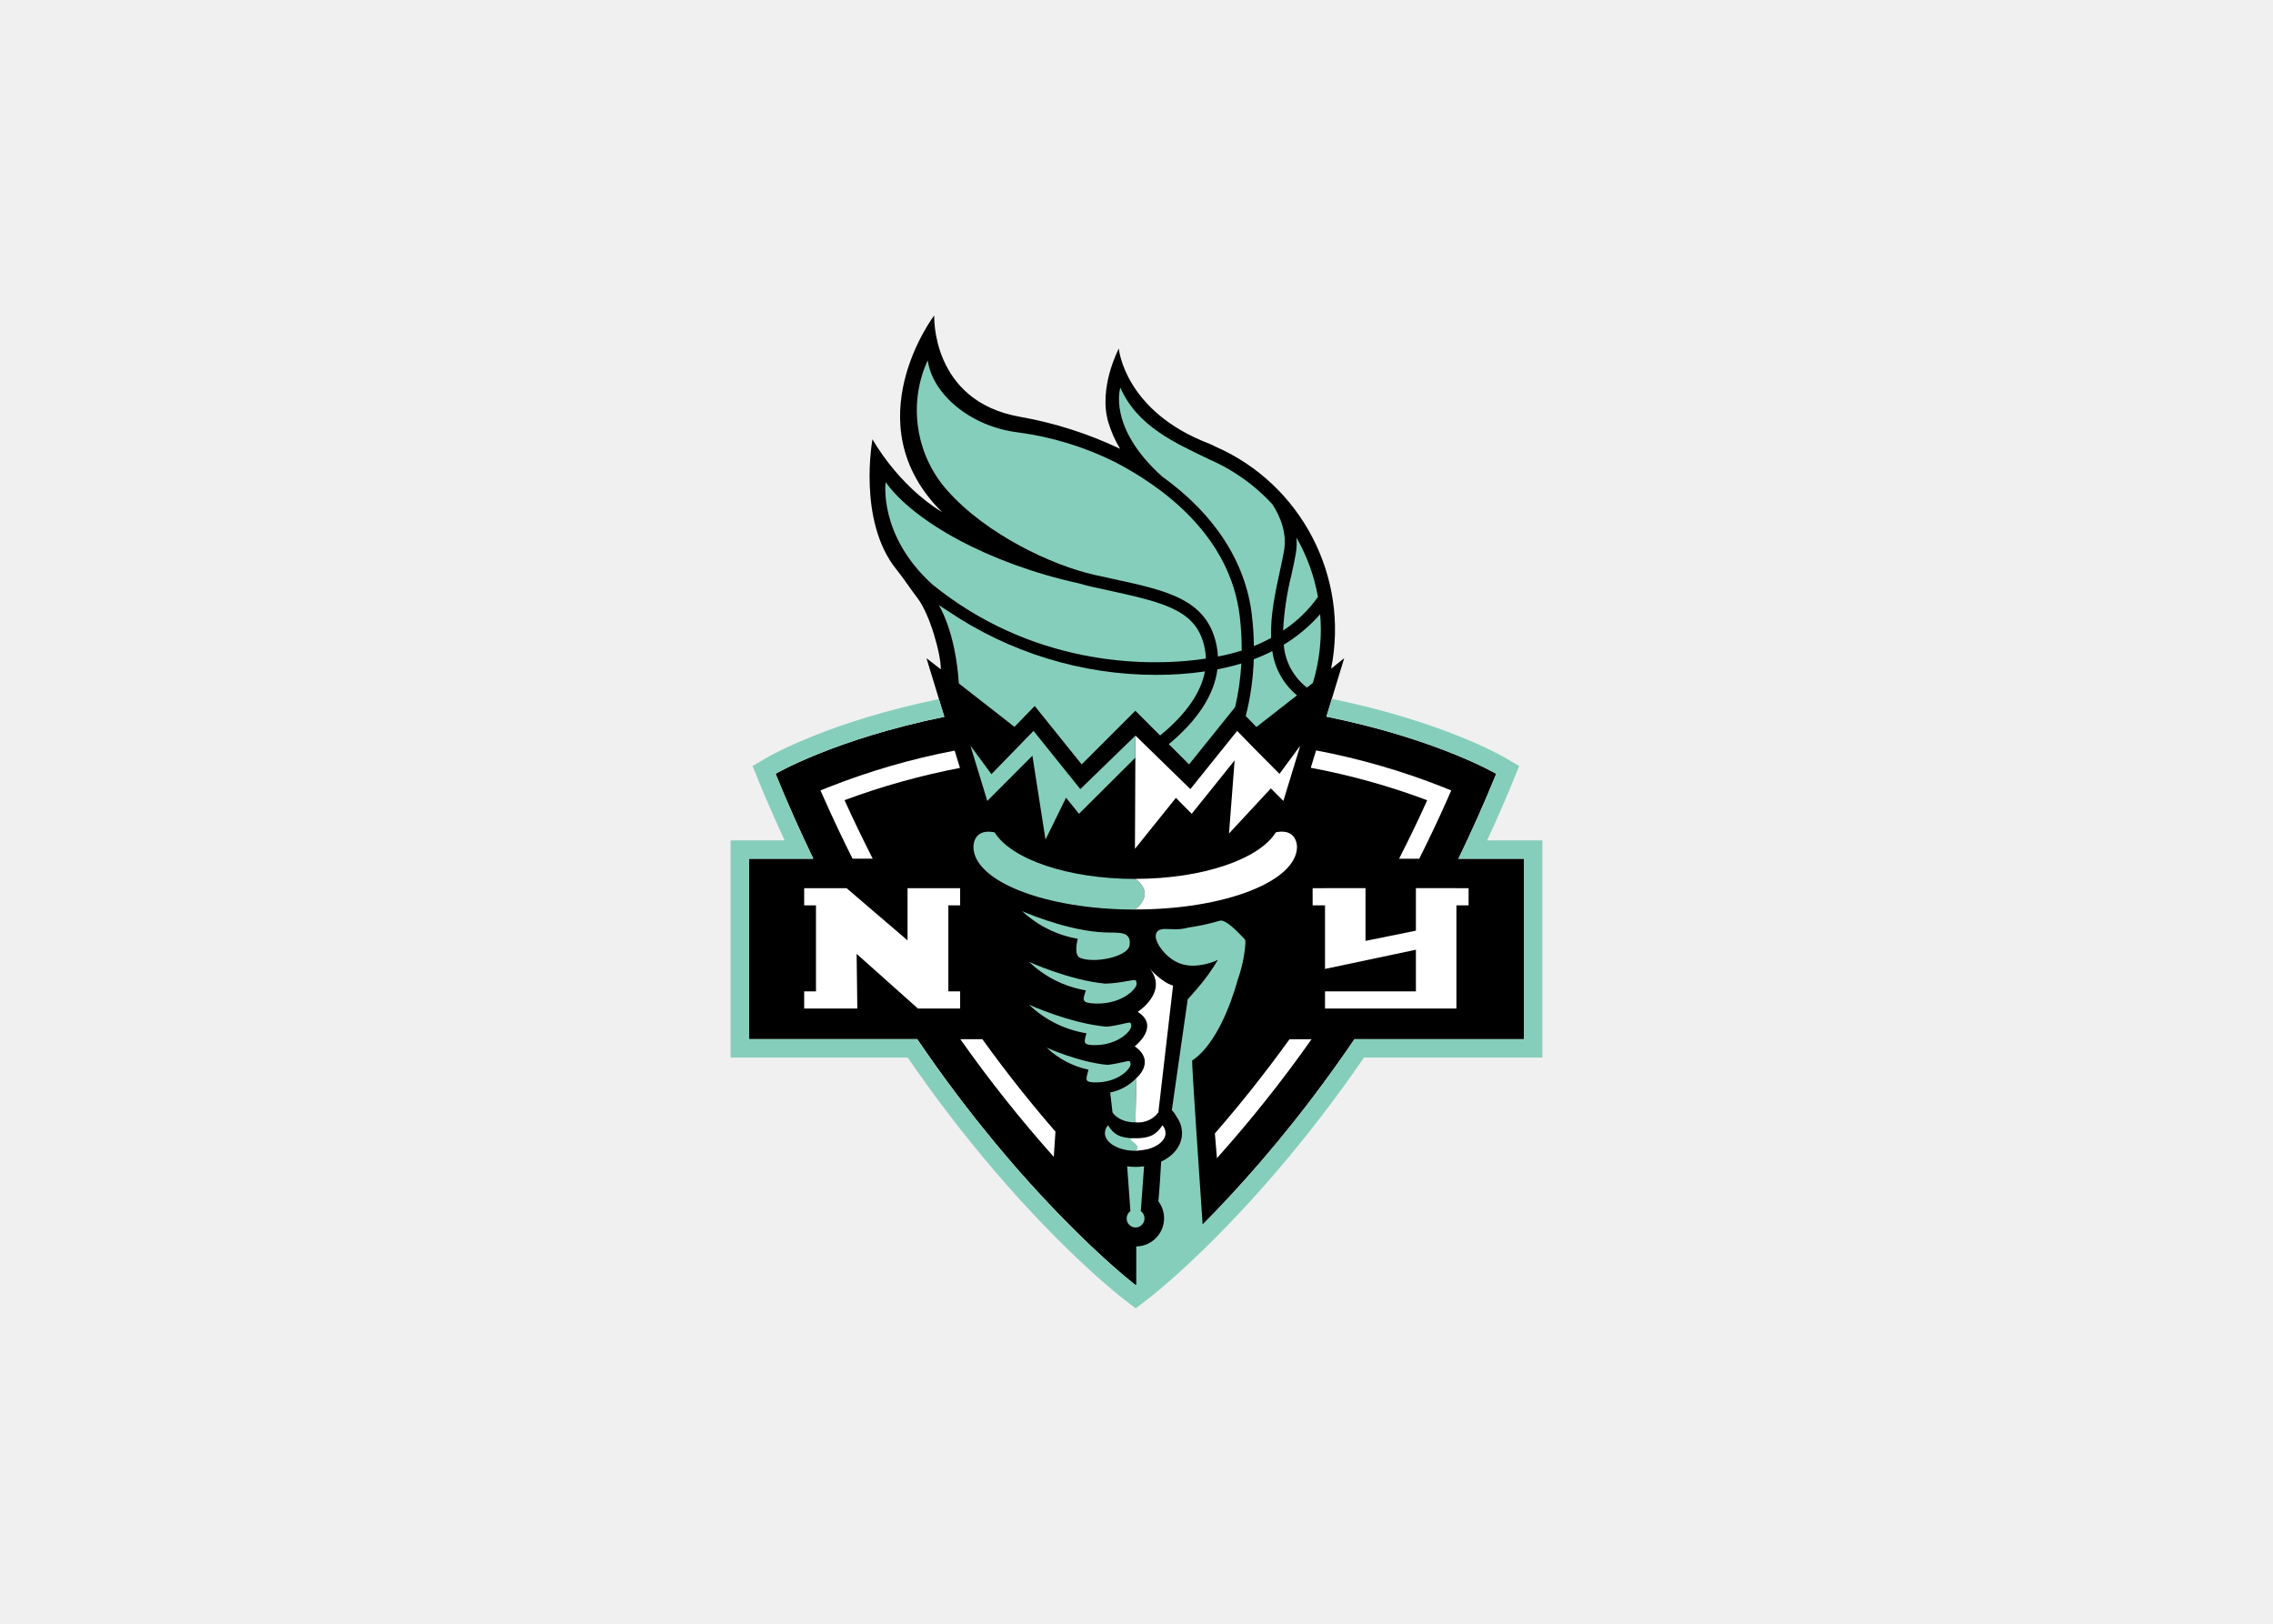
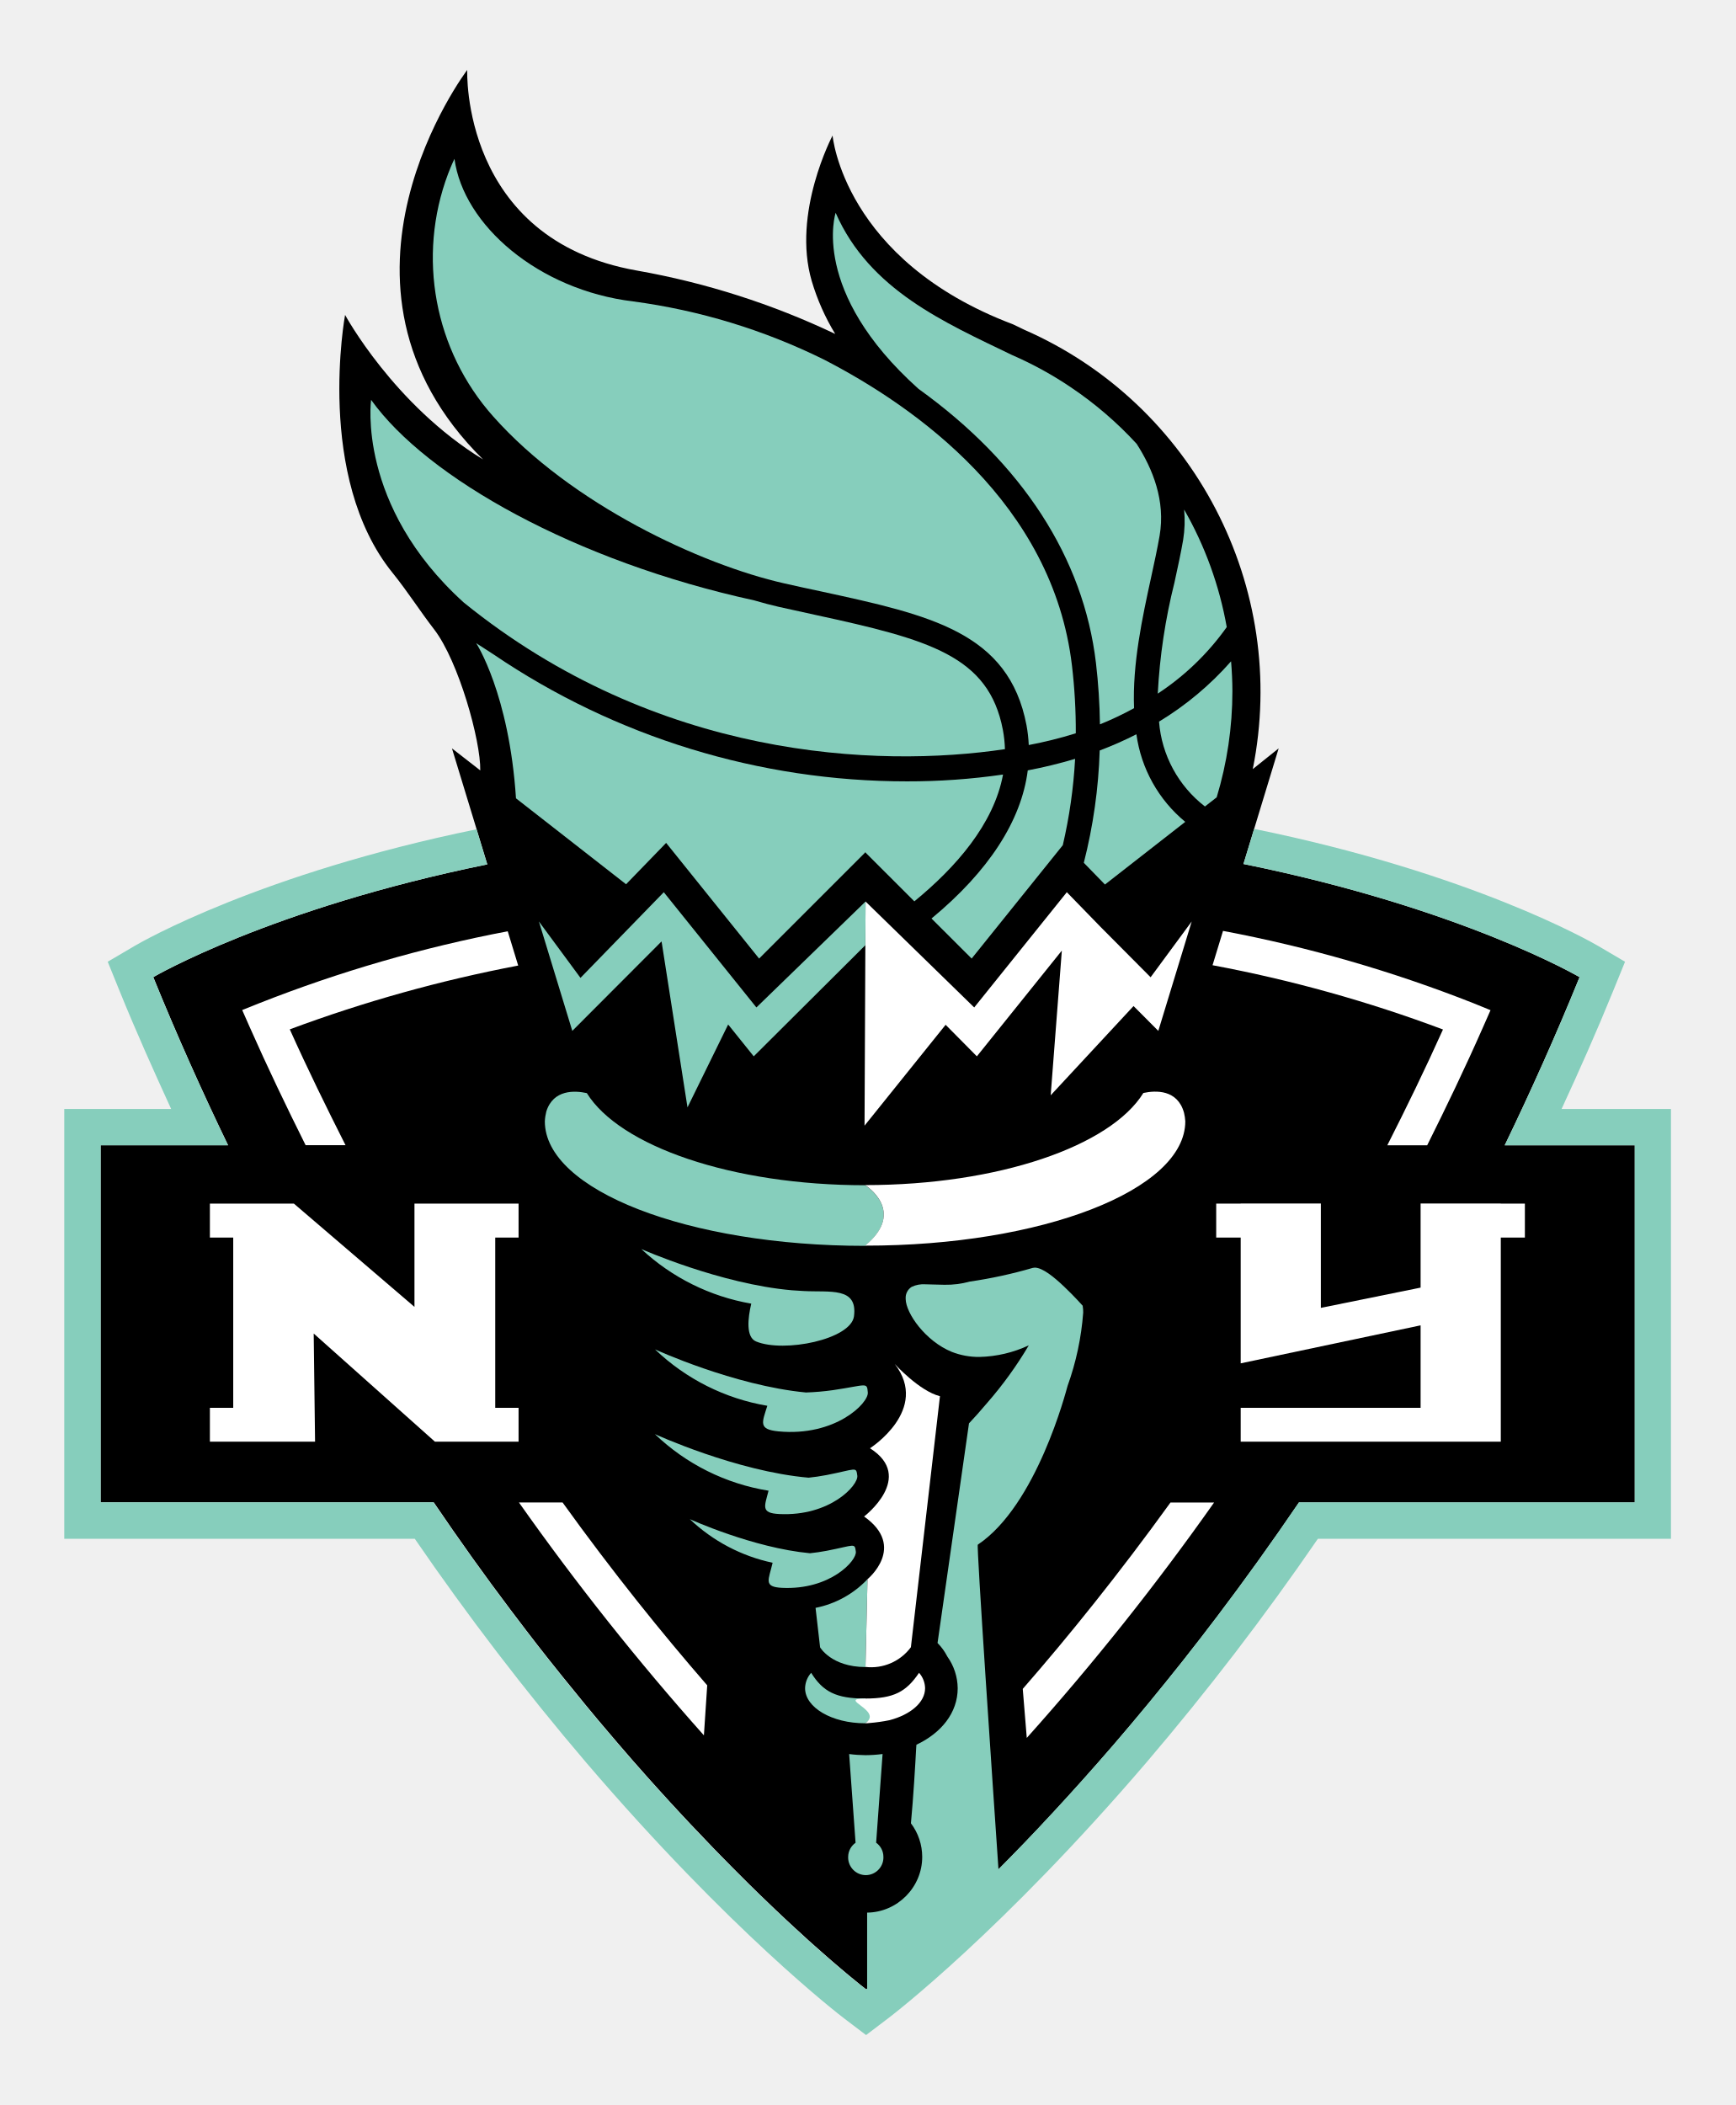
- <svg xmlns="http://www.w3.org/2000/svg" clip-rule="evenodd" fill-rule="evenodd" stroke-linejoin="round" stroke-miterlimit="2" viewBox="0 0 560 400">
+ <svg xmlns="http://www.w3.org/2000/svg" clip-rule="evenodd" fill-rule="evenodd" stroke-linejoin="round" stroke-miterlimit="2" viewBox="172 69 216 262">
  <g fill-rule="nonzero" transform="matrix(.963098 0 0 .963098 180 77.7049)">
    <path d="m202.989 138.971h-16.811c3.342-6.917 6.587-14.144 9.674-21.727 0 0-15.167-8.902-43.442-14.625l4.55-14.942-3.347 2.681c4.728-23.436-7.636-47.202-29.54-56.784l-1.464-.705c-21.903-8.276-23.305-24.391-23.305-24.391s-5.291 9.987-2.69 18.818c.712 2.394 1.73 4.687 3.029 6.821-8.139-3.87-16.763-6.625-25.638-8.192-22.808-4.017-21.922-25.925-21.922-25.925s-20.951 27.618 2.042 50.337c-11.543-7.054-17.83-18.676-17.83-18.676s-3.893 20.943 6.137 33.332c1.909 2.359 3.527 4.916 5.383 7.319 3.157 4.113 6.019 14.369 5.953 18.213l-3.66-2.848 4.497 14.748.075.243c-28.103 5.731-43.172 14.571-43.172 14.571 3.086 7.584 6.326 14.81 9.668 21.728h-16.476v46.149h43.058c3.336 4.914 6.642 9.538 9.916 13.87.683.913 1.367 1.808 2.05 2.699.961 1.258 1.92 2.489 2.875 3.694.588.741 1.176 1.476 1.763 2.205 1.02 1.27 2.03 2.51 3.029 3.721.534.648 1.067 1.292 1.596 1.922.865 1.032 1.72 2.039 2.566 3.02.662.772 1.323 1.535 1.967 2.275.644.741 1.375 1.561 2.054 2.32l1.23 1.366c1.045 1.16 2.074 2.281 3.087 3.364l1.049 1.12c1.029 1.094 2.033 2.146 3.011 3.157l.944.97c.97.994 1.909 1.94 2.817 2.84l.882.881c.882.882 1.728 1.685 2.549 2.469l.806.776c.499.472.979.926 1.451 1.363.309.291.604.564.904.837.657.609 1.292 1.186 1.887 1.729l.82.732c.542.48 1.054.934 1.534 1.353l.75.653 1.137.97.714.604.591.489.763.622.414.339.283.221.476.374.652-.511.062-.048.41-.331.825-.67.37-.305 1.243-1.049.185-.154c.512-.441 1.085-.93 1.693-1.464l.23-.225c.643-.568 1.322-1.19 2.076-1.856l.291-.264c.773-.697 1.589-1.448 2.447-2.253l.177-.164c1.829-1.715 3.853-3.663 6.044-5.855l.089-.088c1.075-1.076 2.188-2.21 3.337-3.404l.269-.277c1.152-1.191 2.328-2.437 3.527-3.739.071-.075.137-.15.208-.221 2.477-2.672 5.088-5.581 7.799-8.721l.256-.299c1.29-1.5 2.603-3.056 3.937-4.67l.52-.63c1.314-1.596 2.646-3.242 3.995-4.938.167-.212.335-.441.507-.644 1.389-1.763 2.791-3.567 4.206-5.441 3.465-4.576 7.001-9.483 10.559-14.717h43.402z" />
    <path d="m124.532 90.521c-.82 6.494-5.048 13.028-12.442 19.144l5.189 5.176 11.781-14.651c.854-3.666 1.387-7.4 1.591-11.159-2.013.6-4.055 1.098-6.119 1.49z" fill="#86cebc" />
    <path d="m138.574 85.856c-1.541.786-3.124 1.485-4.744 2.094-.153 4.899-.842 9.766-2.054 14.515l2.733 2.808 10.379-8.099c-3.452-2.844-5.707-6.887-6.314-11.318z" fill="#86cebc" />
    <path d="m58.719 146.511v4.387h-3.016v22h3.016v4.379h-10.811l-15.669-13.977.176 13.977h-13.593v-4.379h3.016v-22h-3.016v-4.387h10.859l15.582 13.346v-13.346z" fill="#fff" />
    <path d="m188.784 146.511h-3.113v-.018h-10.365v10.873l-12.892 2.618v-13.491h-10.361v.018h-3.166v4.387h3.166v16.255l23.253-4.911v10.656h-23.253v4.379h33.618v-26.379h3.113z" fill="#fff" />
    <path d="m145.721 110.048-5.312 7.209-6.464-6.503-4.365-4.489-.044.058-.022-.022v.048l-11.904 14.81-14.043-13.69-.132 28.967 10.48-13.037 4.039 4.078 10.982-13.668-1.441 18.703 10.709-11.534 3.201 3.21z" fill="#fff" />
    <path d="m89.458 121.159-11.97-14.894-10.767 11.071-5.374-7.288 4.316 14.14 11.525-11.552.018.022 3.346 21.415 5.256-10.71 3.306 4.114 14.427-14.364.026-5.644z" fill="#86cebc" />
    <path d="m95.552 157.806c-.552-.03-1.05-.061-1.513-.097-9.259-.806-19.452-5.326-19.452-5.326 3.948 3.682 8.886 6.134 14.206 7.055-.441 1.882-.715 4.334.626 4.889 3.606 1.491 12.261-.26 12.653-3.262.494-3.827-3.117-3.069-6.52-3.259z" fill="#86cebc" />
    <path d="m99.392 170.61c-1.17.167-2.347.27-3.527.309-9.286-.882-19.51-5.569-19.51-5.569 3.999 3.826 9.057 6.366 14.514 7.288-.661 2.139-1.221 3.051 1.442 3.307 7.341.697 11.662-3.646 11.547-5.026s-.106-.953-4.466-.309z" fill="#86cebc" />
    <path d="m98.523 181.589c-.815.158-1.591.264-2.332.343h.031c-9.365-.811-19.885-5.634-19.885-5.634 4.04 3.873 9.166 6.424 14.691 7.314-.516 2.024-1.045 2.897 1.389 3.016 6.574.317 10.242-3.73 10.083-4.956-.159-1.225-.115-.837-3.977-.083z" fill="#86cebc" />
    <path d="m98.545 191.376c-.749.146-1.472.243-2.16.318-7.376-.688-15.537-4.409-15.537-4.409 2.977 2.833 6.684 4.786 10.705 5.639-.503 2.204-1.244 3.122 1.216 3.241 6.217.299 9.7-3.528 9.541-4.687-.158-1.16-.11-.811-3.765-.102z" fill="#86cebc" />
    <path d="m97.104 198.753.586 5.101s1.464 2.539 5.868 2.548l.26-11.357c-1.798 1.903-4.146 3.2-6.714 3.708z" fill="#86cebc" />
    <path d="m103.558 206.402.26-11.357s5.102-4.184-.441-8.1c0 0 6.658-5.079.763-8.818 0 0 7.787-4.973 3.197-10.894 0 0 3.183 3.505 5.846 4.166l-3.756 32.437c-1.36 1.843-3.612 2.818-5.886 2.549" fill="#fff" />
    <path d="m103.505 210.472c-3.743 0-5.44-.882-6.97-3.325-.49.548-.769 1.254-.785 1.989 0 2.5 3.474 4.532 7.755 4.532 2.496-1.635 0-3.196 0-3.196z" fill="#86cebc" />
    <path d="m111.261 209.136c-.015-.735-.292-1.44-.781-1.989-1.662 2.447-3.231 3.325-6.975 3.325-3.743 0 2.496 1.561 0 3.196.183.005.366-.005.547-.031.88-.069 1.754-.193 2.619-.37 2.703-.71 4.59-2.293 4.59-4.131z" fill="#fff" />
    <path d="m124.404 215.56c8.654-9.662 16.738-19.82 24.21-30.422h-5.635c-6.688 9.259-13.174 17.301-19.095 24.086z" fill="#fff" />
    <path d="m83.101 208.765c-5.816-6.697-12.16-14.549-18.695-23.632h-5.639c7.39 10.479 15.371 20.527 23.906 30.096z" fill="#fff" />
    <path d="m182.153 120.617c-10.475-4.135-21.318-7.266-32.384-9.352l-1.354 4.436c10.15 1.899 20.115 4.678 29.783 8.306-2.332 5.19-4.748 10.141-7.195 14.964h5.154c2.464-4.938 4.894-9.991 7.23-15.29l.957-2.169z" fill="#fff" />
    <path d="m58.67 115.745-1.353-4.431c-10.972 2.089-21.724 5.202-32.115 9.298l-2.205.882.957 2.169c2.341 5.291 4.775 10.353 7.24 15.295h5.158c-2.451-4.85-4.872-9.779-7.204-14.968 9.592-3.572 19.468-6.33 29.522-8.245z" fill="#fff" />
    <path d="m103.505 144.134c-17.234 0-31.709-5.053-35.964-11.904-1.53-.34-4.334-.503-5.238 2.381-.106.415-.17.841-.189 1.27 0 8.884 18.518 16.088 41.391 16.088 5.428-4.48.009-7.83 0-7.835z" fill="#86cebc" />
    <path d="m144.893 135.872c-.022-.37-.077-.738-.164-1.098-.837-3.047-3.69-2.901-5.255-2.562-4.25 6.865-18.73 11.905-35.969 11.905 0 0 5.428 3.355 0 7.825 22.857.018 41.388-7.186 41.388-16.07z" fill="#fff" />
    <g fill="#86cebc">
      <path d="m202.981 134.276h-9.453c2.279-4.938 4.524-9.987 6.671-15.264l1.53-3.761-3.497-2.055c-.934-.546-16.313-9.378-44.442-15.114l-1.38 4.537c28.275 5.732 43.442 14.625 43.442 14.625-3.087 7.583-6.332 14.81-9.674 21.727h16.803v46.145h-43.402c-3.558 5.233-7.094 10.14-10.56 14.717-1.415 1.874-2.817 3.677-4.206 5.441-.172.211-.339.44-.507.643-1.349 1.696-2.681 3.342-3.994 4.938l-.521.631c-1.331 1.611-2.644 3.167-3.937 4.669l-.256.3c-2.711 3.139-5.321 6.049-7.799 8.721-.071.07-.137.145-.207.22-1.211 1.305-2.387 2.552-3.527 3.739l-.269.278c-1.05 1.089-2.064 2.121-3.051 3.113-.732-10.705-2.849-41.82-2.672-41.939 7.627-5.101 11.419-19.88 11.604-20.519 1.099-3.051 1.779-6.237 2.019-9.471.005-.277-.016-.555-.061-.829v-.052l-.04-.049s-1.076-1.208-2.359-2.425-2.751-2.434-3.783-2.46c-.093.001-.187.013-.277.035-2.656.775-5.362 1.364-8.1 1.764h-.026c-1.069.298-2.175.439-3.285.419-.882 0-1.741-.062-2.469-.062-.606-.043-1.213.069-1.763.326-.52.325-.82.91-.781 1.521v.062c.035 1.847 2.562 5.432 5.952 6.821 1.144.448 2.365.672 3.594.657 2.203-.053 4.371-.563 6.366-1.499-1.55 2.62-3.335 5.093-5.335 7.389-.939 1.107-1.763 2.037-2.394 2.694l-4.065 28.385c.509.511.934 1.099 1.261 1.741.858 1.197 1.328 2.629 1.345 4.101 0 3.152-2.094 5.776-5.335 7.305l-.031.406c-.106 2.028-.37 6.503-.679 9.748.946 1.251 1.458 2.776 1.458 4.344 0 3.919-3.2 7.155-7.119 7.199v9.81l-.15.115-.476-.375-.282-.22-.415-.34-.762-.622-.591-.489-.715-.604-1.137-.97-.75-.653c-.48-.44-.992-.881-1.534-1.353l-.82-.732c-.595-.542-1.23-1.12-1.887-1.728-.3-.274-.595-.547-.904-.838-.472-.441-.952-.882-1.45-1.362l-.807-.776c-.82-.785-1.667-1.601-2.549-2.469l-.881-.882c-.909-.903-1.848-1.849-2.818-2.84l-.943-.97c-.979-1.008-1.983-2.06-3.012-3.156l-1.049-1.12c-1.005-1.08-2.034-2.202-3.086-3.364l-1.23-1.367c-.679-.758-1.364-1.531-2.055-2.319-.648-.741-1.323-1.504-1.966-2.275-.847-.985-1.702-1.992-2.566-3.02-.529-.631-1.063-1.275-1.596-1.923-1.003-1.211-2.012-2.451-3.029-3.721-.588-.723-1.176-1.458-1.764-2.204-.952-1.205-1.911-2.437-2.875-3.695-.683-.882-1.366-1.786-2.05-2.698-3.262-4.339-6.568-8.962-9.916-13.871h-43.005v-46.136h16.463c-3.342-6.917-6.587-14.144-9.669-21.727 0 0 15.07-8.845 43.173-14.572l-1.384-4.537c-27.975 5.732-43.239 14.515-44.17 15.061l-3.496 2.055 1.526 3.761c2.147 5.291 4.409 10.326 6.67 15.264h-13.813v55.553h45.307c6.862 10.002 14.242 19.638 22.111 28.87 18.672 21.838 32.785 32.657 33.376 33.107l2.839 2.156 2.84-2.156c.59-.441 14.73-11.265 33.424-33.107 7.876-9.23 15.262-18.867 22.129-28.87h45.637v-55.553z" />
      <path d="m121.582 87.778c-.023-.839-.113-1.675-.269-2.499-1.821-9.559-9.532-11.658-24.148-14.832-1.556-.34-3.165-.688-4.828-1.063-.978-.22-2.05-.507-3.161-.833-23.068-5.031-42.3-15.815-49.517-25.916 0 0-1.9 13.633 11.97 26.189 24.946 20.22 53.433 21.419 69.953 18.954z" />
      <path d="m97.827 67.396c14.077 3.055 24.249 5.264 26.542 17.292.156.844.253 1.699.291 2.557 2.054-.388 4.084-.895 6.08-1.517.012-2.92-.152-5.838-.494-8.738-2.465-20.943-20.215-33.46-32.098-39.58-7.745-3.822-16.062-6.354-24.624-7.495-12.239-1.481-21.939-9.863-23.09-18.425 0 0-.357.701-.828 1.94-4.03 10.705-1.778 22.808 5.833 31.348 10.07 11.348 26.864 19.143 37.586 21.568 1.654.375 3.254.725 4.802 1.05z" />
      <path d="m130.1 41.012c-2.389-1.613-4.921-3.004-7.565-4.153-8.73-4.219-18.452-8.403-22.835-18.394 0 0-3.368 10.141 10.719 22.759 13.394 9.62 21.321 21.833 22.926 35.413.31 2.635.482 5.284.516 7.936 1.509-.611 2.981-1.309 4.409-2.09-.229-5.731 1.08-11.75 2.205-16.908.419-1.927.815-3.743 1.098-5.384.776-4.497-.882-8.637-2.972-11.877-2.536-2.76-5.389-5.211-8.501-7.302z" />
      <path d="m144.615 60.738c-.296 1.706-.697 3.554-1.125 5.516-1.181 4.701-1.903 9.506-2.156 14.347 3.481-2.287 6.505-5.202 8.915-8.598-.945-5.343-2.808-10.482-5.506-15.189.123 1.308.08 2.627-.128 3.924z" />
      <path d="m150.809 76.425c-2.688 3.058-5.829 5.687-9.311 7.795.337 4.328 2.496 8.316 5.934 10.966l1.517-1.182c1.345-4.446 2.03-9.066 2.032-13.712 0-1.305-.07-2.592-.172-3.867z" />
      <path d="m77.792 99.894 12.015 14.947 13.698-13.694v-.062l.031.031.031-.031v.062l6.305 6.3c5.326-4.361 10.277-9.973 11.463-16.388-4.114.596-8.267.89-12.424.882-19.052.004-37.673-5.716-53.437-16.415l-2.231-1.442s4.259 6.517 5.141 20.048l14.228 11.106z" />
      <path d="m104.934 229.104.833-11.463c-.731.096-1.467.146-2.204.15-.708-.006-1.415-.054-2.117-.146l.829 11.464c-.59.413-.947 1.087-.956 1.807-.002.033-.003.065-.003.097 0 1.251 1.029 2.28 2.28 2.28 1.211 0 2.222-.966 2.277-2.176.003-.067.003-.134 0-.201-.002-.719-.352-1.395-.939-1.812z" />
    </g>
  </g>
</svg>
